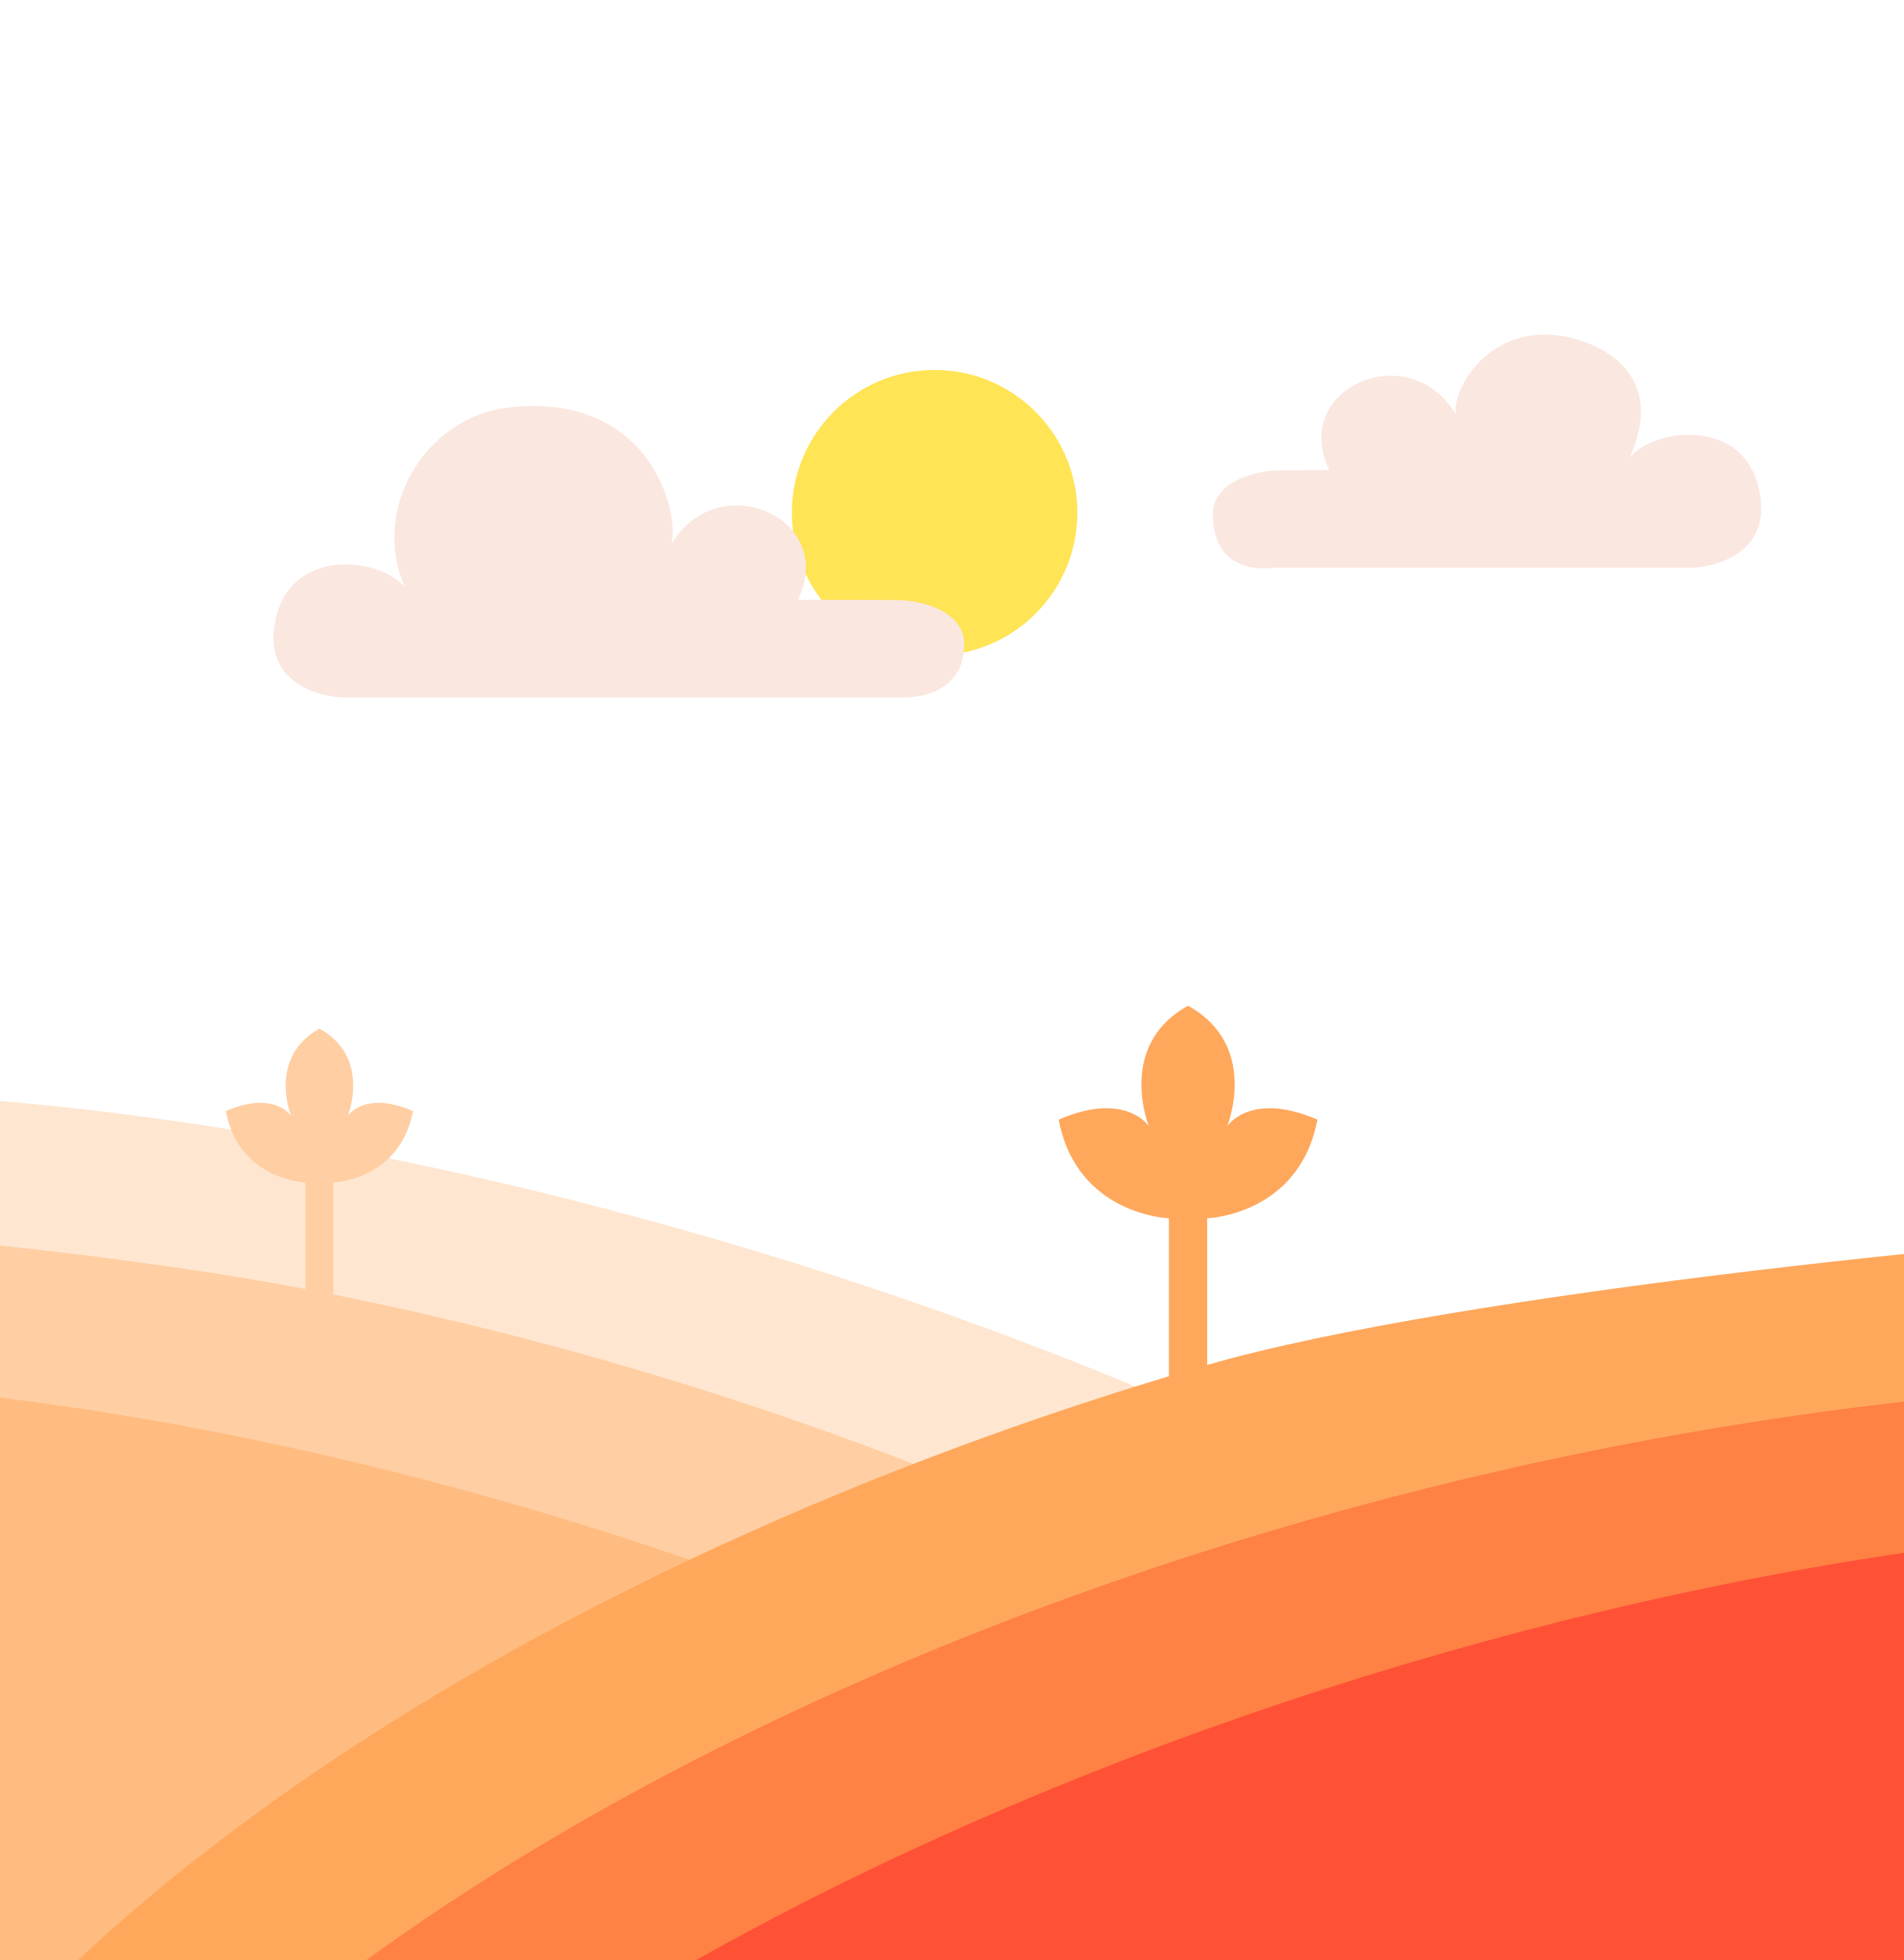
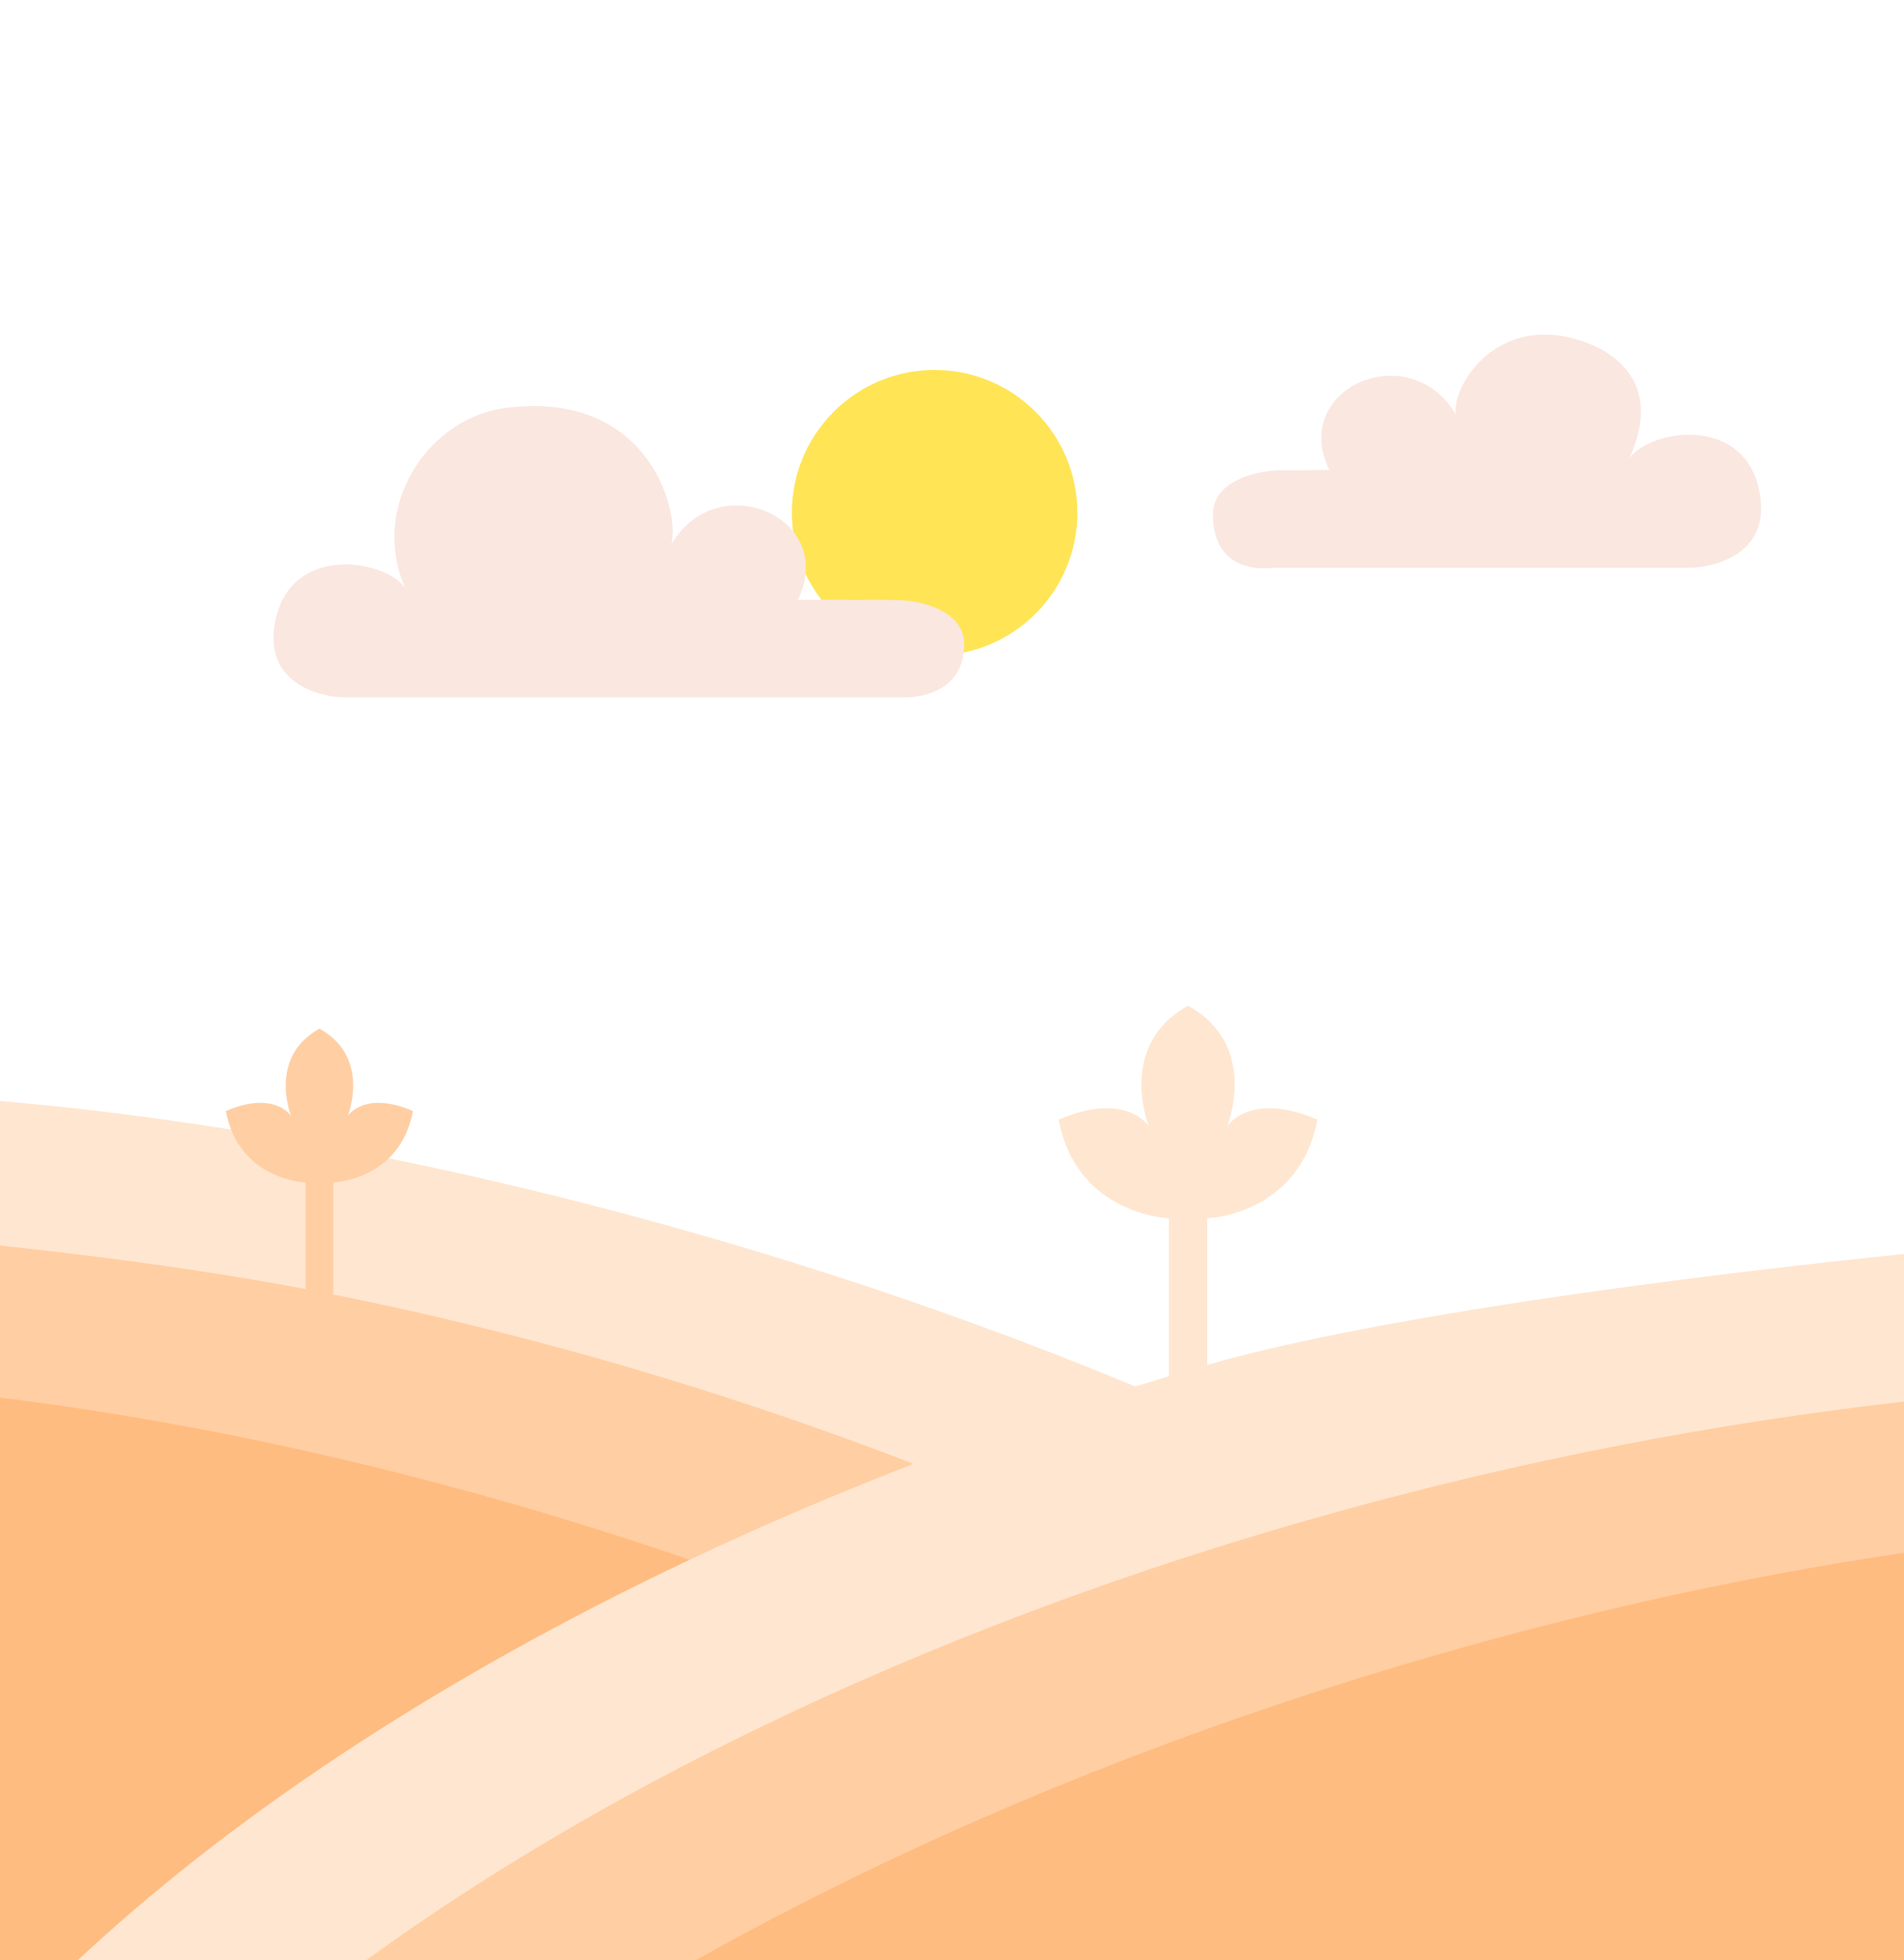
<svg xmlns="http://www.w3.org/2000/svg" viewBox="0 0 22.107 22.76" version="1.1" id="svg5">
  <defs id="defs2" />
  <g id="layer1" transform="translate(-28.95024,-104.595)">
    <path style="font-variation-settings:normal;vector-effect:none;fill:#ffe6d0;fill-opacity:1;stroke:none;stroke-width:0.265px;stroke-linecap:butt;stroke-linejoin:miter;stroke-miterlimit:4;stroke-dasharray:none;stroke-dashoffset:0;stroke-opacity:1;-inkscape-stroke:none;stop-color:#000000" d="m 52.075,127.283 c -4.648,-5.634 -16.31,-9.655 -24.494,-9.991 l -3e-6,10.156 z" id="suelo6" data-depth="0.5" />
    <path id="suelo5" style="font-variation-settings:normal;opacity:1;vector-effect:none;fill:#ffcea2;fill-opacity:1;stroke:none;stroke-width:0.265px;stroke-linecap:butt;stroke-linejoin:miter;stroke-miterlimit:4;stroke-dasharray:none;stroke-dashoffset:0;stroke-opacity:1;-inkscape-stroke:none;stop-color:#000000;stop-opacity:1" d="m 32.66,116.54 c -0.603,0.334 -0.329,1.012 -0.329,1.012 0,0 -0.194,-0.298 -0.758,-0.055 0.152,0.804 0.926,0.829 0.926,0.829 v 1.238 c -1.687,-0.323 -4.191,-0.613 -5.774,-0.678 v 10.156 l 24.008,-0.121 c -3.692,-4.475 -10.972,-7.904 -17.912,-9.294 v -1.301 c 0,0 0.774,-0.026 0.926,-0.829 -0.563,-0.243 -0.757,0.055 -0.757,0.055 0,0 0.274,-0.678 -0.329,-1.012 z" data-depth="1" />
    <path style="font-variation-settings:normal;opacity:1;vector-effect:none;fill:#ffbc80;fill-opacity:1;stroke:none;stroke-width:0.265px;stroke-linecap:butt;stroke-linejoin:miter;stroke-miterlimit:4;stroke-dasharray:none;stroke-dashoffset:0;stroke-opacity:1;-inkscape-stroke:none;stop-color:#000000;stop-opacity:1" d="m 49.557,130.557 c -4.648,-5.634 -14.983,-9.611 -23.167,-9.947 l -3e-6,10.156 z" id="suelo4" data-depth="1.5" />
-     <path id="suelo3" style="font-variation-settings:normal;vector-effect:none;fill:#ffa85c;fill-opacity:1;stroke:none;stroke-width:0.265px;stroke-linecap:butt;stroke-linejoin:miter;stroke-miterlimit:4;stroke-dasharray:none;stroke-dashoffset:0;stroke-opacity:1;-inkscape-stroke:none;stop-color:#000000" d="m 42.748,116.274 c -0.834,0.461 -0.455,1.398 -0.455,1.398 0,0 -0.268,-0.412 -1.047,-0.076 0.21,1.111 1.28,1.146 1.28,1.146 v 1.834 c -5.687,1.715 -11.127,4.681 -14.155,8.351 l 27.148,0.033 v -10.156 c -2.714,0.111 -9.647,0.801 -12.548,1.641 v -1.703 c 0,0 1.07,-0.035 1.28,-1.146 -0.779,-0.336 -1.047,0.076 -1.047,0.076 0,-1e-5 0.379,-0.937 -0.455,-1.398 z" data-depth="2" />
-     <path style="font-variation-settings:normal;opacity:1;vector-effect:none;fill:#ff8144;fill-opacity:1;stroke:none;stroke-width:0.265px;stroke-linecap:butt;stroke-linejoin:miter;stroke-miterlimit:4;stroke-dasharray:none;stroke-dashoffset:0;stroke-opacity:1;-inkscape-stroke:none;stop-color:#000000;stop-opacity:1" d="m 29.714,130.564 c 4.648,-5.634 15.558,-10.009 25.998,-9.947 l 3e-6,10.156 z" id="suelo2" data-depth="2.5" />
-     <path style="font-variation-settings:normal;opacity:1;fill:#ff5136;fill-opacity:1;stroke:none;stroke-width:0.265px;stroke-linecap:butt;stroke-linejoin:miter;stroke-miterlimit:4;stroke-dasharray:none;stroke-dashoffset:0;stroke-opacity:1;stop-color:#000000;stop-opacity:1" d="m 30.889,132.201 c 4.648,-5.634 16.487,-10.23 25.998,-9.947 l 3e-6,10.156 z" id="suelo1" data-depth="3" />
+     <path id="suelo3" style="font-variation-settings:normal;vector-effect:none;fill:#ffe6d0;fill-opacity:1;stroke:none;stroke-width:0.265px;stroke-linecap:butt;stroke-linejoin:miter;stroke-miterlimit:4;stroke-dasharray:none;stroke-dashoffset:0;stroke-opacity:1;-inkscape-stroke:none;stop-color:#000000" d="m 42.748,116.274 c -0.834,0.461 -0.455,1.398 -0.455,1.398 0,0 -0.268,-0.412 -1.047,-0.076 0.21,1.111 1.28,1.146 1.28,1.146 v 1.834 c -5.687,1.715 -11.127,4.681 -14.155,8.351 l 27.148,0.033 v -10.156 c -2.714,0.111 -9.647,0.801 -12.548,1.641 v -1.703 c 0,0 1.07,-0.035 1.28,-1.146 -0.779,-0.336 -1.047,0.076 -1.047,0.076 0,-1e-5 0.379,-0.937 -0.455,-1.398 z" data-depth="2" />
+     <path style="font-variation-settings:normal;opacity:1;vector-effect:none;fill:#ffcea2;fill-opacity:1;stroke:none;stroke-width:0.265px;stroke-linecap:butt;stroke-linejoin:miter;stroke-miterlimit:4;stroke-dasharray:none;stroke-dashoffset:0;stroke-opacity:1;-inkscape-stroke:none;stop-color:#000000;stop-opacity:1" d="m 29.714,130.564 c 4.648,-5.634 15.558,-10.009 25.998,-9.947 l 3e-6,10.156 z" id="suelo2" data-depth="2.5" />
+     <path style="font-variation-settings:normal;opacity:1;fill:#ffbc80;fill-opacity:1;stroke:none;stroke-width:0.265px;stroke-linecap:butt;stroke-linejoin:miter;stroke-miterlimit:4;stroke-dasharray:none;stroke-dashoffset:0;stroke-opacity:1;stop-color:#000000;stop-opacity:1" d="m 30.889,132.201 c 4.648,-5.634 16.487,-10.23 25.998,-9.947 l 3e-6,10.156 z" id="suelo1" data-depth="3" />
    <circle style="fill:#ffe455;fill-opacity:1;stroke-width:2.965;stroke-linecap:round;stroke-miterlimit:9;paint-order:stroke fill markers" id="sol" cx="39.805" cy="110.549" r="1.658" data-depth="0" />
    <path style="font-variation-settings:normal;fill:#fae7e0;fill-opacity:1;stroke:none;stroke-width:0.265;stroke-linecap:round;stroke-linejoin:round;stroke-miterlimit:4;stroke-dasharray:none;stroke-dashoffset:0;stroke-opacity:1;stop-color:#000000" d="m 43.743,111.188 h 4.833 c 0.245,0 1.008,-0.145 0.791,-0.961 -0.213,-0.798 -1.237,-0.648 -1.491,-0.313 0.412,-0.917 -0.233,-1.294 -0.698,-1.4 -1.024,-0.234 -1.479,0.819 -1.276,0.975 -0.497,-1.023 -1.988,-0.419 -1.513,0.564 -0.415,0 -0.106,0.003 -0.549,0.003 -0.336,0 -0.803,0.143 -0.803,0.511 0,0.745 0.706,0.62 0.706,0.62 z" id="nube2" data-depth="1" />
    <path style="font-variation-settings:normal;opacity:1;fill:#fae7e0;fill-opacity:1;stroke:none;stroke-width:0.265;stroke-linecap:round;stroke-linejoin:round;stroke-miterlimit:4;stroke-dasharray:none;stroke-dashoffset:0;stroke-opacity:1;stop-color:#000000;stop-opacity:1" d="m 39.444,112.694 h -6.488 c -0.245,0 -1.008,-0.145 -0.791,-0.961 0.213,-0.798 1.237,-0.648 1.491,-0.313 -0.412,-0.917 0.242,-1.974 1.18,-2.09 1.819,-0.224 2.072,1.509 1.869,1.665 0.497,-1.023 1.988,-0.419 1.513,0.564 0.415,0 0.685,0.003 1.128,0.003 0.336,0 0.803,0.143 0.803,0.511 0,0.656 -0.706,0.62 -0.706,0.62 z" id="nube1" data-depth="2" />
  </g>
</svg>
